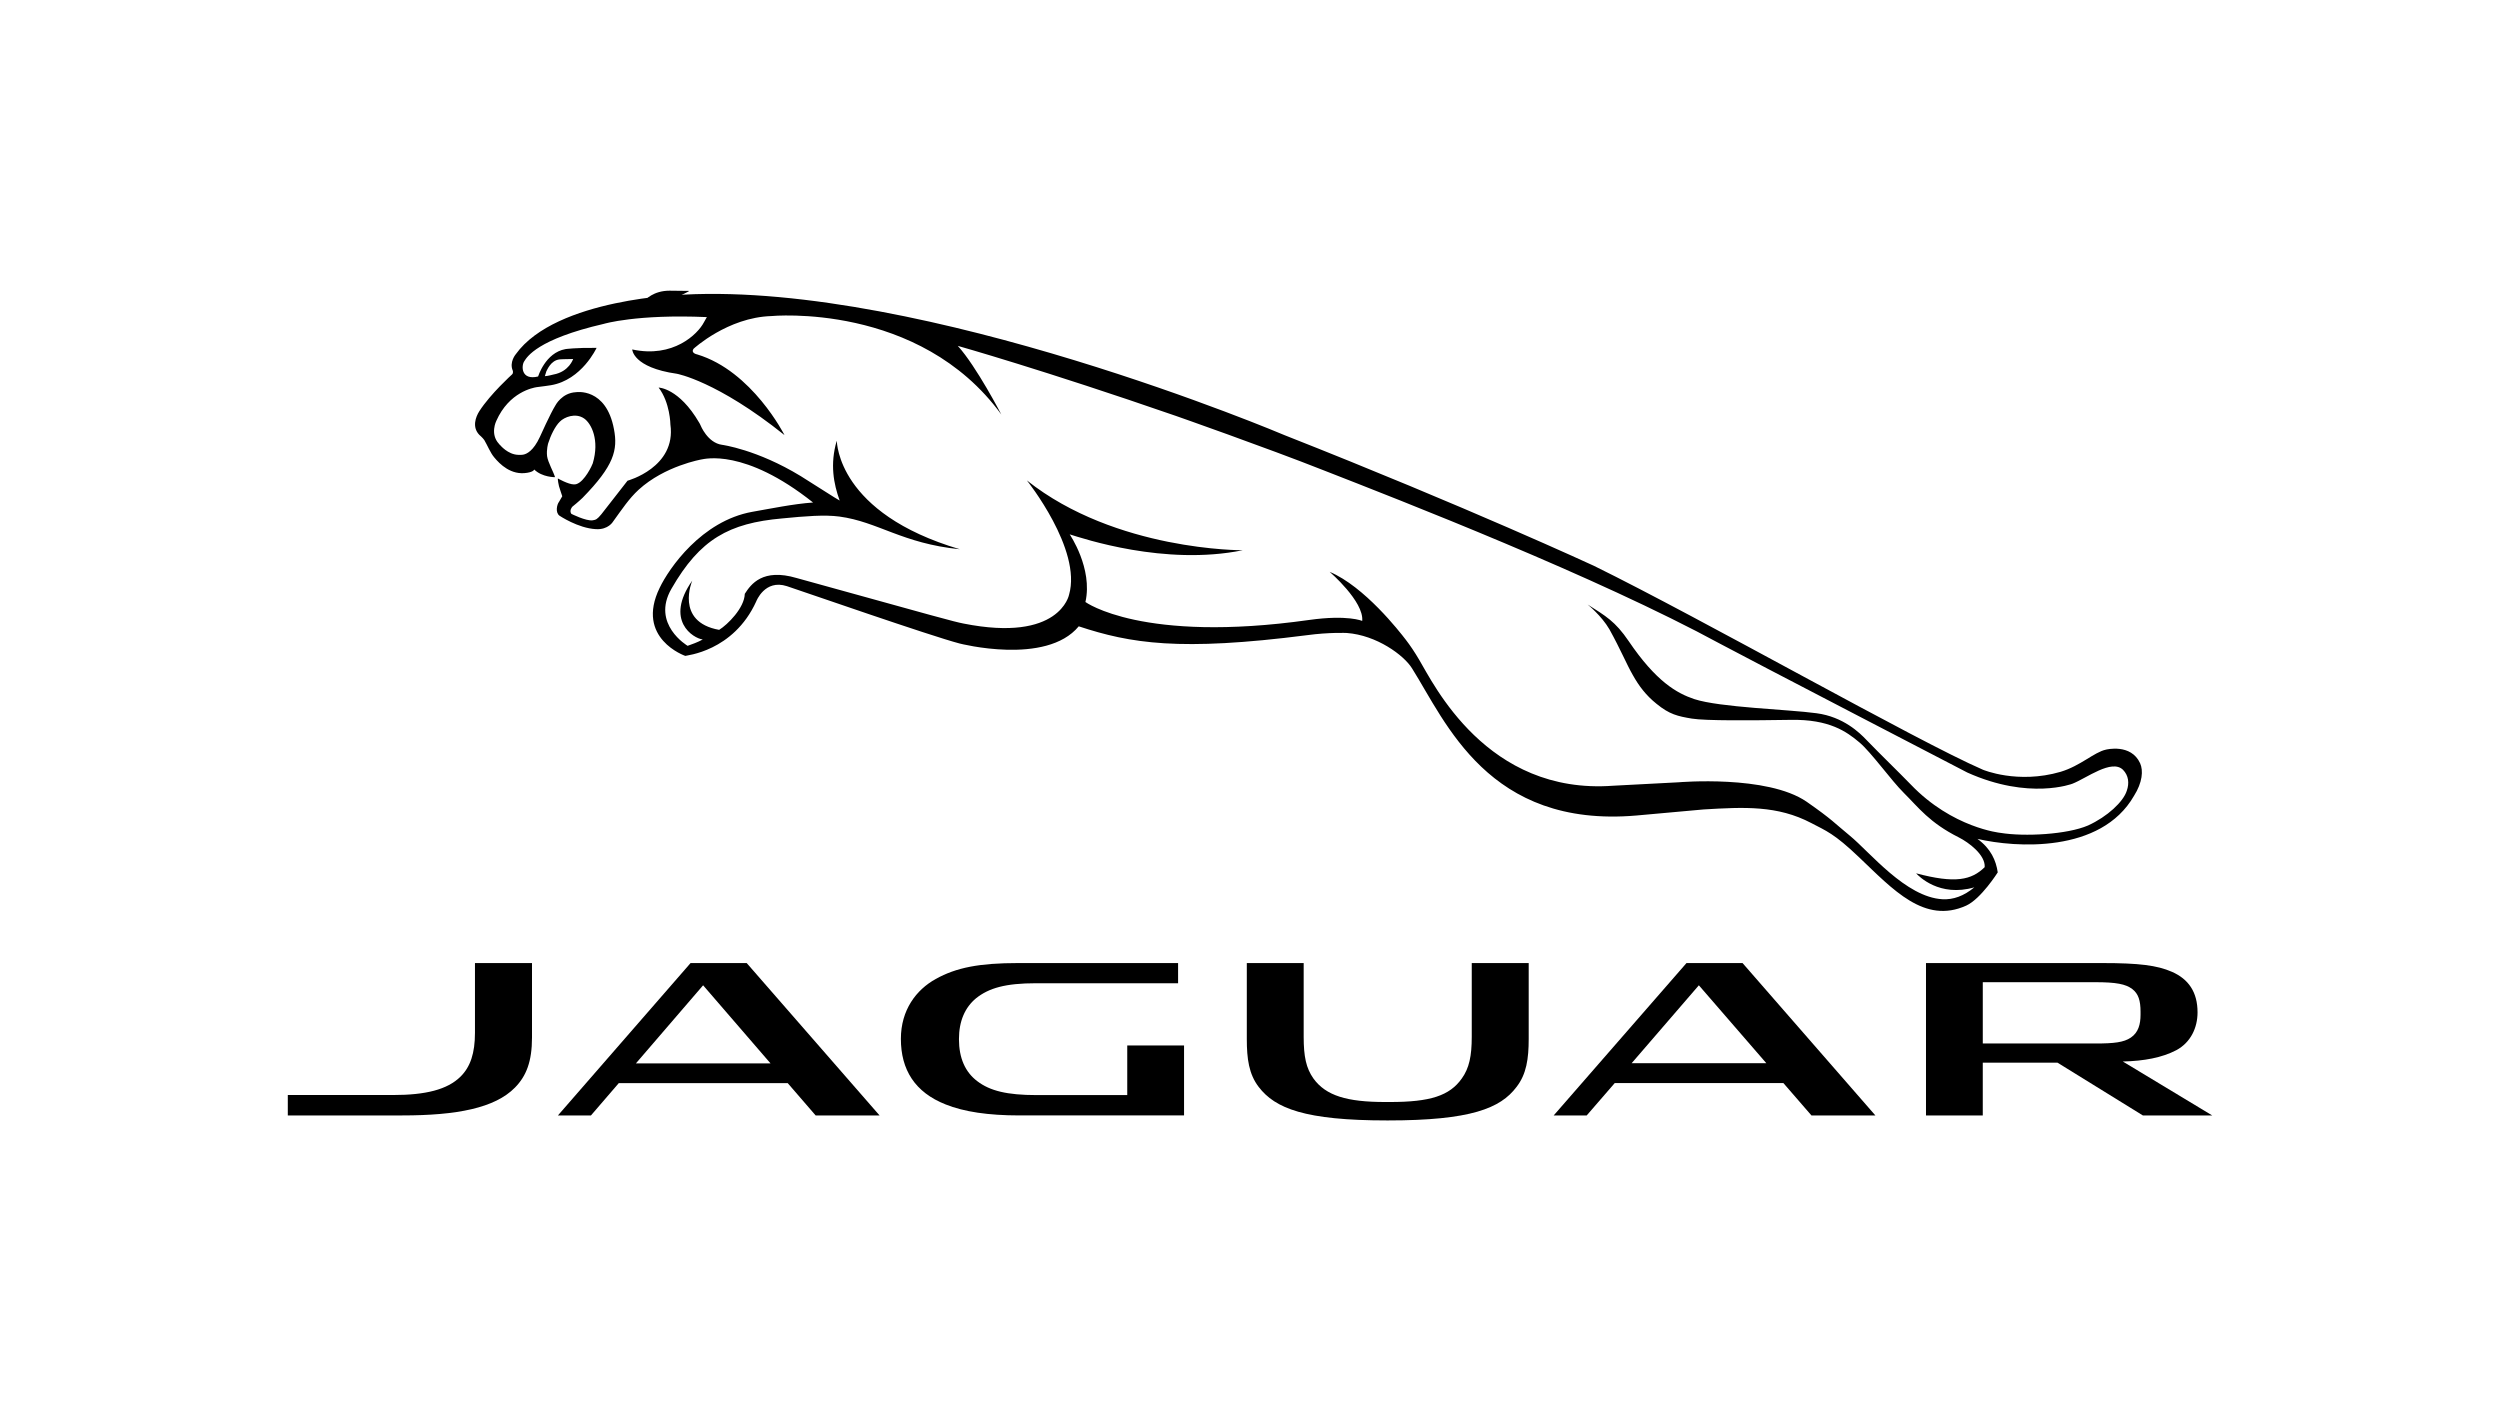
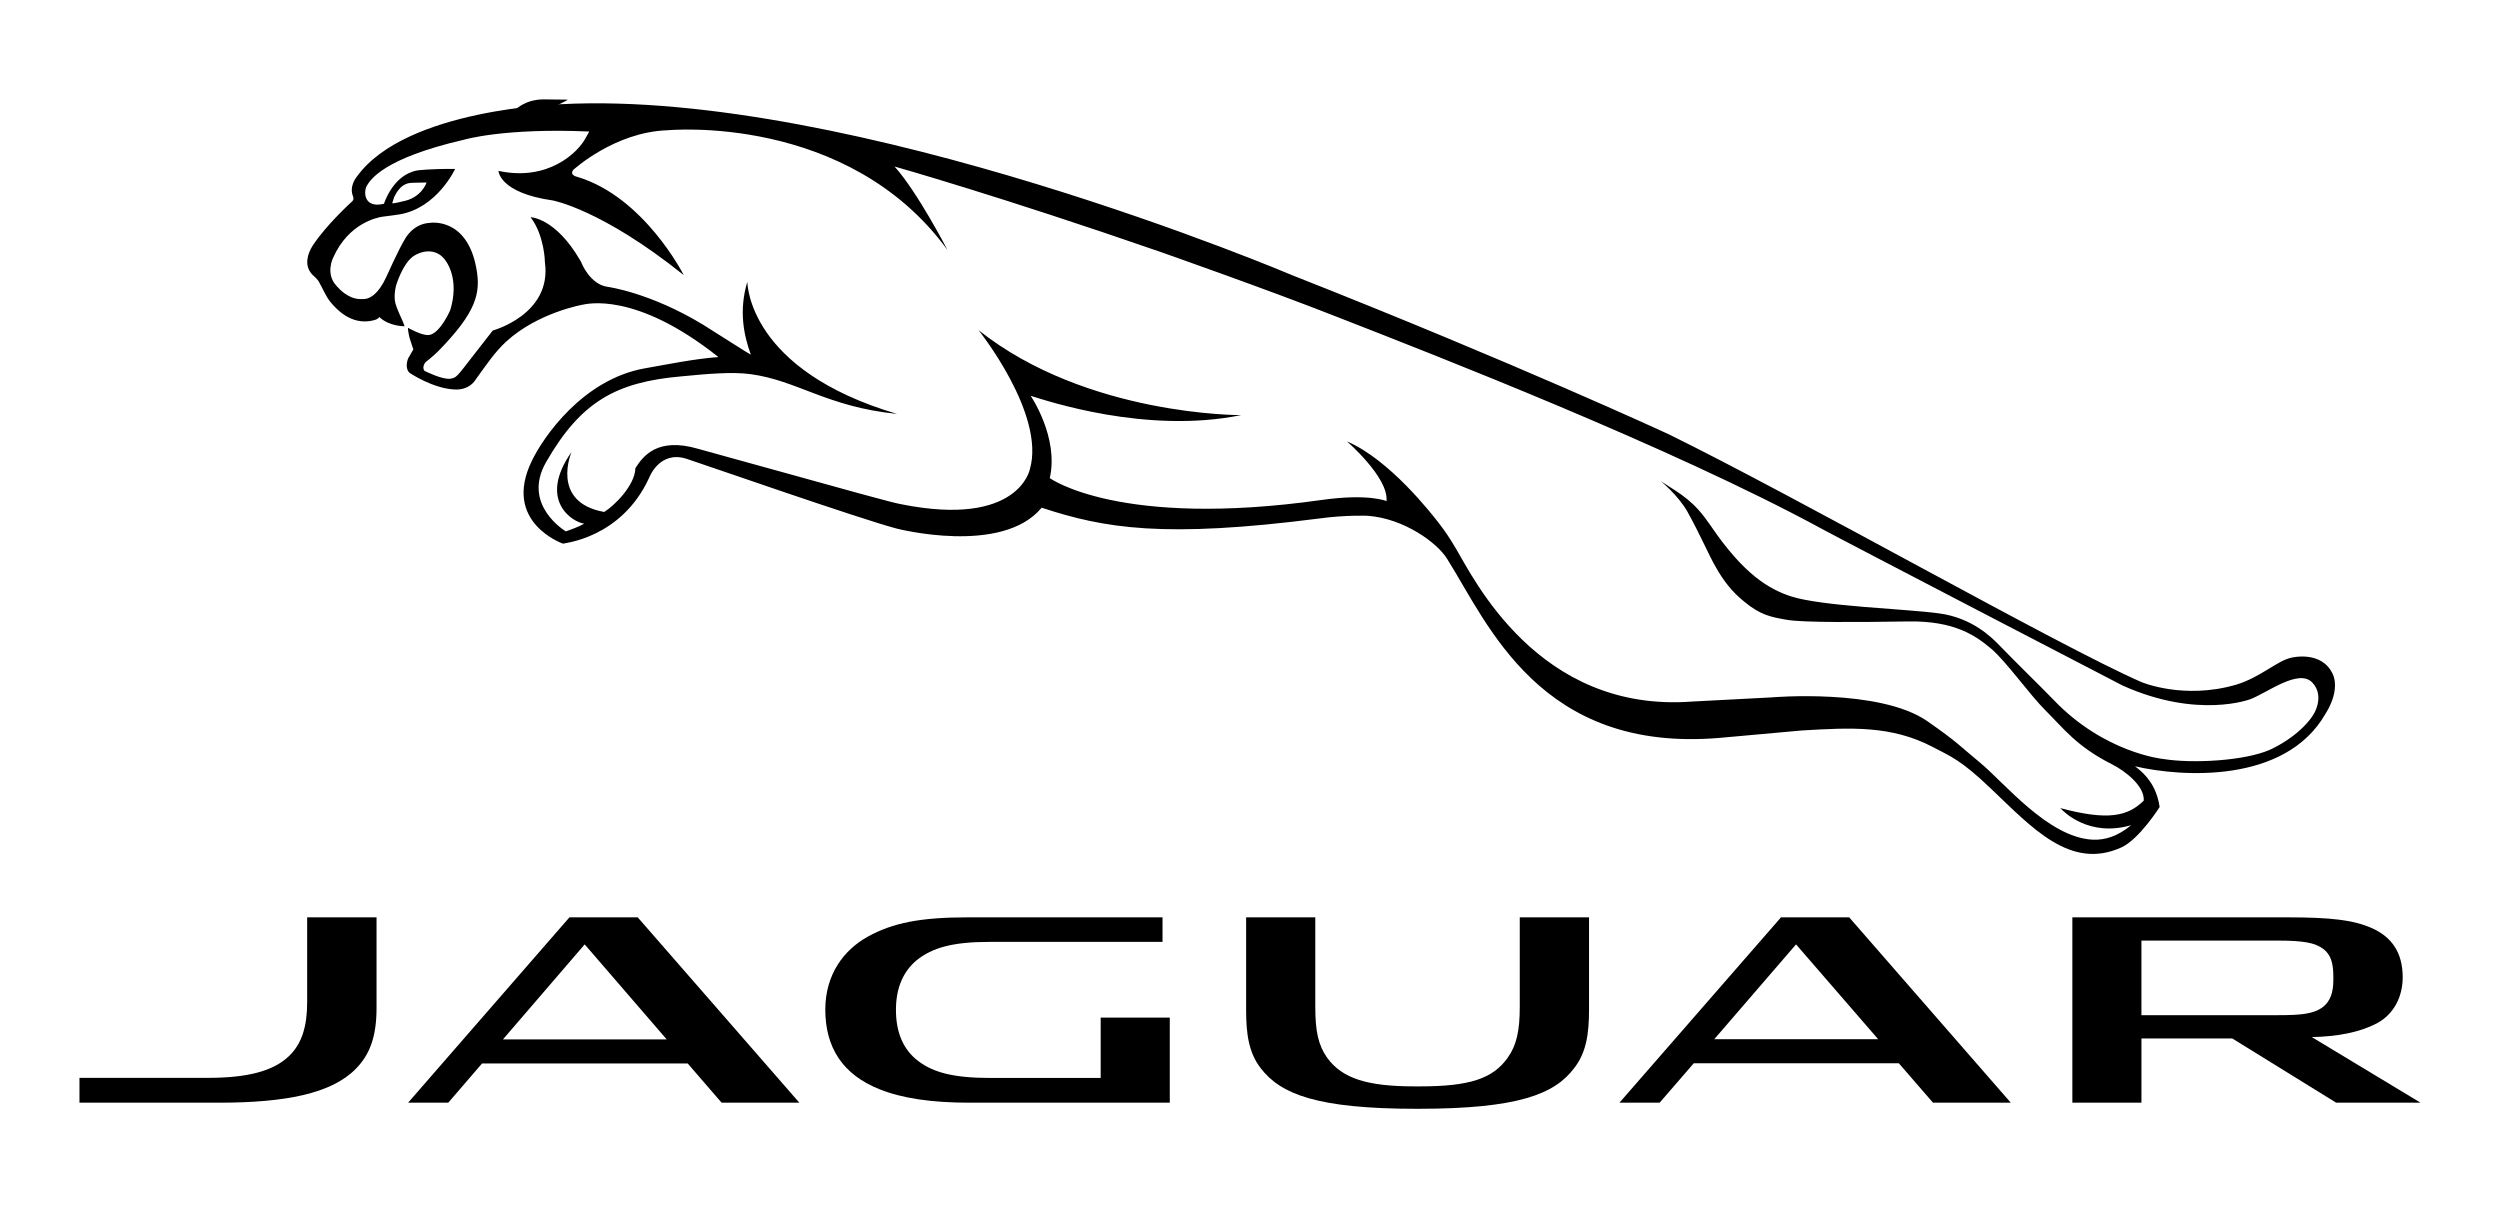
- <svg xmlns="http://www.w3.org/2000/svg" version="1.1" id="Layer_1" x="0px" y="0px" width="300px" height="169px" viewBox="0 0 300 169" enable-background="new 0 0 300 169" xml:space="preserve">
-   <g>
-     <path d="M78.754,36.181c1.057,0.023,2.262-0.406,3.061-0.793c0.561-0.27,0.936-0.479,0.883-0.479   c-0.723-0.018-1.924-0.027-2.361-0.027c-1.916,0-2.918,1.091-2.918,1.172c-0.027,0.056,0.24,0.097,0.666,0.104   C78.266,36.181,78.48,36.181,78.754,36.181" />
-     <path d="M58.117,52.81c0.377,0.638,0.725,1.527,1.186,2.07c0.67,0.816,2.029,2.184,3.953,1.856c0.83-0.137,0.848-0.396,0.848-0.396   c0.977,0.952,2.5,0.921,2.5,0.921c-0.174-0.611-0.855-1.788-0.953-2.518c-0.096-0.803,0.133-1.551,0.133-1.551   c0.283-0.899,0.811-2.03,1.404-2.601c0.512-0.524,1.861-1.099,2.914-0.368c0.863,0.606,1.865,2.572,1.031,5.376   c-0.055,0.197-0.984,2.204-1.975,2.496c0,0-0.1,0.035-0.283,0.035c-0.676,0-1.934-0.716-1.934-0.716s-0.031,0.183,0.137,0.927   c0.109,0.396,0.283,0.847,0.393,1.212c0,0-0.26,0.424-0.393,0.675c-0.229,0.284-0.475,1.246,0.055,1.651   c0,0,2.234,1.51,4.379,1.619c1.49,0.087,2.051-0.903,2.051-0.903c1.088-1.499,1.922-2.768,3.066-3.821   c3.15-2.883,7.57-3.645,7.57-3.645c0.293-0.031,5.121-1.391,13.367,5.172c-2.363,0.165-5.168,0.749-7.297,1.118   c-6.08,1.095-9.992,6.781-11.109,9.121c-2.961,6.079,3.074,8.168,3.074,8.168c0.045-0.059,5.76-0.497,8.51-6.53   c0,0,1.016-2.705,3.684-1.839c1.77,0.58,17.244,5.975,20.729,6.882c0,0,10.371,2.682,14.293-2.062   c6.213,2.048,12.066,3.028,27.391,1.063c2.691-0.365,4.771-0.265,4.771-0.265c3.588,0.265,6.863,2.668,7.834,4.25   c4.045,6.417,9.15,19.187,26.926,17.654l8.045-0.726c4.895-0.292,8.871-0.505,12.943,1.634c1.752,0.921,2.742,1.249,5.715,4.09   c4.09,3.891,7.865,8.086,12.879,5.811c1.779-0.82,3.775-3.985,3.775-3.985c-0.205-1.423-0.82-2.841-2.434-4.019   c4.547,1.063,14.807,1.756,18.781-5.158c1.025-1.618,1.133-3.042,0.738-3.917c-1.096-2.408-4.105-1.633-4.105-1.633   c-1.422,0.31-3.023,1.93-5.434,2.659c-5.17,1.51-9.33-0.252-9.33-0.252c-7.975-3.465-33.629-18.06-46.678-24.468   c0,0-15.135-7.009-37.123-15.678c0,0-43.211-18.353-72.053-16.865c0,0-15.369,0.418-20.203,7.16c0,0-0.793,0.93-0.361,1.951   c0,0,0.115,0.288-0.09,0.474c0,0-2.568,2.313-3.91,4.392c-0.459,0.717-0.896,1.934-0.008,2.852   C57.52,52.185,57.93,52.535,58.117,52.81 M59.555,50.511c1.541-3.484,4.441-3.981,4.828-4.05c0.406-0.036,1.738-0.237,1.738-0.237   c3.699-0.629,5.469-4.479,5.469-4.479c-2.5-0.032-3.727,0.146-3.727,0.146c-2.445,0.435-3.293,3.321-3.293,3.289   c-2.066,0.501-2.025-1.306-1.656-1.834c0.324-0.506,1.547-2.637,9.545-4.483c0,0,3.934-1.182,12.363-0.811l-0.354,0.629   c-0.738,1.423-3.695,4.319-8.602,3.252c0,0,0.059,2.166,5.354,2.918c0,0,4.813,0.862,12.92,7.361c0,0-3.881-7.694-10.477-9.682   c0,0-0.824-0.151-0.424-0.688c0,0,4.074-3.749,9.313-3.914c0,0,17.756-1.715,27.607,11.813c0,0-2.965-5.738-5.223-8.236   c0,0,10.303,2.904,26.174,8.405c0,0,10.809,3.794,17.709,6.521c9.357,3.657,32.713,12.728,47.645,20.847   c2.641,1.432,29.607,15.423,29.607,15.423c7.451,3.353,12.629,1.342,12.629,1.342c1.678-0.653,4.703-3.001,6.061-1.665   c0.674,0.688,0.771,1.601,0.455,2.508c-0.41,1.318-2.326,3.111-4.646,4.169c-2.49,1.077-7.59,1.369-10.539,0.886   c-0.004,0-5.742-0.584-10.736-5.797c-1.596-1.642-3.543-3.512-5.336-5.368c-0.789-0.825-2.74-2.759-5.979-3.188   c-3.355-0.464-11.598-0.684-14.672-1.697c-2.082-0.702-4.574-2.093-7.881-6.977c-1.602-2.357-2.742-2.991-4.914-4.374   c0,0,1.662,1.336,2.617,2.979c1.35,2.436,2.068,4.205,2.803,5.478c0.73,1.305,1.574,2.439,2.848,3.457   c1.555,1.276,2.549,1.495,4.24,1.778c1.637,0.27,7.146,0.224,11.861,0.151c4.652-0.083,6.723,1.422,8.252,2.709   c1.408,1.18,3.834,4.587,5.33,6.061c1.76,1.746,3.064,3.565,6.594,5.336c1.209,0.611,3.203,2.106,3.105,3.57   c-1.586,1.556-3.537,1.989-8.23,0.738c0.309,0.338,2.791,2.896,6.988,1.684c-1.279,1.054-2.531,1.495-3.824,1.428   c-4.4-0.242-8.715-5.656-11.121-7.63c-1.857-1.519-2.061-1.897-5.182-4.073c-4.734-3.252-15.369-2.331-15.369-2.331l-7.826,0.411   c-15.211,1.136-21.604-12.295-23.295-15.109c-0.566-0.962-1.092-1.737-1.598-2.394c-0.785-1.026-4.957-6.381-9.148-8.164   c0,0,4.137,3.563,3.908,5.893c0,0-1.729-0.771-6.391-0.114c-20.012,2.827-26.824-2.156-26.824-2.156   c0.912-4.037-1.889-8.119-1.889-8.119c1.551,0.476,11.398,3.813,20.766,1.906c0,0-15.229,0.101-25.9-8.378   c0,0,6.627,8.287,5.059,13.715c0,0-1.096,5.773-12.684,3.456c-1.227-0.246-2.682-0.656-20.008-5.459   c-4.076-1.203-5.48,0.739-6.221,1.898c-0.041,1.69-2.061,3.697-3.078,4.322c-5.355-0.962-3.221-5.915-3.221-5.915   c-3.369,4.799,0.129,6.938,1.256,7.069c-0.648,0.355-1.273,0.564-1.816,0.762c0,0-4.404-2.595-1.938-6.854   c3.42-5.956,6.908-7.868,13.279-8.433c2.787-0.274,5.1-0.461,6.873-0.225c4.629,0.621,7.549,3.233,14.453,3.923   c-14.686-4.337-14.721-12.812-14.768-12.971c0-0.022-0.014-0.022-0.014-0.022c-0.811,2.79-0.369,5.13,0.361,7.15   c-0.215-0.087-3.434-2.17-4.67-2.932c-5.273-3.211-9.455-3.759-9.455-3.759c-1.732-0.236-2.568-2.334-2.568-2.334   c-0.027-0.114-0.121-0.219-0.162-0.315c-2.432-4.177-4.873-4.219-4.873-4.219c1.389,1.812,1.416,4.443,1.416,4.443   c0.715,5.144-5.146,6.735-5.146,6.735c-3.578,4.528-3.406,4.629-4.182,4.752c-0.803,0.114-2.563-0.779-2.563-0.779   c-0.283-0.421,0.127-0.858,0.127-0.858c0.68-0.537,1.219-1.058,1.219-1.058c3.789-3.871,4.25-5.751,3.771-8.245   c-0.943-5.035-4.561-4.434-4.561-4.434c-1.701,0.083-2.463,1.582-2.463,1.582c-0.588,0.932-1.865,3.782-1.865,3.782   c-0.779,1.691-1.596,2.061-2.002,2.129c-0.182,0.042-0.492,0.023-0.621,0.023c-1.227-0.047-2.129-1.149-2.129-1.149   c-0.064-0.056-0.127-0.114-0.156-0.168C58.77,52.08,59.555,50.511,59.555,50.511 M65.383,45.139c0,0,0.146-0.476,0.182-0.588   c0.076-0.093,0.502-1.311,1.596-1.425c0,0,0.629-0.045,1.615-0.045c0,0-0.484,1.528-2.377,1.866   C66.398,44.947,65.674,45.139,65.383,45.139" />
-     <path d="M61.797,130.508c1.373-1.396,2.043-3.151,2.043-6.001v-8.939h-6.844v8.374c0,2.427-0.543,4.086-1.742,5.262   c-1.58,1.557-4.197,2.198-8.068,2.198h-12.65v2.45h13.74C54.791,133.852,59.381,132.976,61.797,130.508" />
-     <path d="M214.004,129.965l3.369,3.887h7.672l-15.939-18.284h-6.727l-15.936,18.284h3.963l3.365-3.887H214.004z M203.863,118.235   l8.098,9.35h-16.164L203.863,118.235z" />
-     <path d="M97.877,133.852h7.67l-15.943-18.284h-6.736l-15.916,18.284h3.963l3.334-3.873h20.281L97.877,133.852z M76.309,127.607   l8.064-9.372l8.09,9.372H76.309z" />
-     <path d="M261.16,126.021c1.732-0.931,2.545-2.699,2.545-4.537c0-2.445-1.094-4-3.074-4.866c-1.787-0.785-3.984-1.05-8.346-1.05   h-21.166v18.284h6.814v-6.335h8.961l10.248,6.335h8.322l-10.727-6.472C257.275,127.325,259.445,126.919,261.16,126.021    M237.934,125.218v-7.355h13.457c2.559,0,3.686,0.223,4.48,0.82c0.742,0.565,0.994,1.396,0.994,2.724v0.351   c0,1.167-0.266,2.139-1.16,2.75c-0.857,0.583-2.047,0.711-4.232,0.711H237.934z" />
-     <path d="M149.617,115.567v9.122c0,2.354,0.248,4.218,1.436,5.755c1.961,2.555,5.52,4.009,15.393,4.009h0.123   c9.916,0,13.48-1.454,15.406-4.009c1.203-1.537,1.469-3.401,1.469-5.778v-9.099h-6.834v8.857c0,2.294-0.305,3.758-1.189,4.989   c-1.463,2.08-3.803,2.828-8.609,2.828h-0.588c-4.57,0-7.119-0.748-8.617-2.828c-0.869-1.231-1.166-2.622-1.166-4.989v-8.857   H149.617z" />
-     <path d="M124.322,117.989h17.049v-2.422H122.18c-4.643,0-7.424,0.533-9.9,1.916c-2.336,1.295-4.174,3.712-4.174,7.183   c0,3.699,1.678,6.408,5.371,7.867c2.201,0.885,5.129,1.318,8.826,1.318h19.783v-8.396h-6.816v5.956h-10.881   c-3.545,0-5.598-0.511-7.111-1.665c-1.451-1.094-2.203-2.772-2.203-5.048c0-2.18,0.725-3.804,2.053-4.908   C118.668,118.564,120.656,117.989,124.322,117.989" />
-   </g>
+ <svg xmlns="http://www.w3.org/2000/svg" id="Layer_1" version="1.1" viewBox="0 0 246.607 118.843">
+   <path d="M52.057,11.102c1.057.023,2.262-.406,3.061-.793.56-.27.935-.479.883-.479-.723-.018-1.924-.027-2.361-.027-1.916,0-2.918,1.091-2.918,1.172-.027.056.24.097.666.104.182.023.396.023.67.023" />
+   <path d="M31.421,27.731c.377.638.725,1.527,1.185,2.07.67.816,2.029,2.184,3.953,1.856.83-.137.848-.396.848-.396.977.952,2.5.921,2.5.921-.174-.611-.856-1.788-.953-2.518-.096-.803.133-1.551.133-1.551.283-.899.811-2.03,1.404-2.601.512-.524,1.861-1.099,2.914-.368.863.606,1.865,2.572,1.031,5.376-.055.197-.984,2.204-1.975,2.496,0,0-.1.035-.283.035-.676,0-1.934-.716-1.934-.716,0,0-.031.183.137.927.109.396.283.847.393,1.212,0,0-.26.424-.393.675-.229.284-.475,1.246.055,1.651,0,0,2.234,1.51,4.379,1.619,1.49.087,2.051-.903,2.051-.903,1.088-1.499,1.922-2.768,3.066-3.821,3.15-2.883,7.57-3.645,7.57-3.645.293-.031,5.121-1.391,13.367,5.172-2.363.165-5.168.749-7.297,1.118-6.08,1.095-9.992,6.781-11.109,9.121-2.961,6.079,3.074,8.168,3.074,8.168.045-.059,5.76-.497,8.51-6.53,0,0,1.016-2.705,3.684-1.839,1.77.58,17.244,5.975,20.729,6.882,0,0,10.371,2.682,14.293-2.061,6.213,2.048,12.066,3.028,27.391,1.063,2.692-.365,4.772-.265,4.772-.265,3.588.265,6.863,2.668,7.834,4.25,4.045,6.417,9.15,19.186,26.926,17.654l8.045-.726c4.895-.292,8.871-.505,12.943,1.634,1.752.921,2.742,1.249,5.715,4.09,4.09,3.891,7.865,8.086,12.879,5.811,1.779-.82,3.775-3.985,3.775-3.985-.205-1.423-.82-2.841-2.434-4.019,4.547,1.062,14.807,1.756,18.781-5.158,1.025-1.618,1.133-3.042.738-3.917-1.096-2.408-4.105-1.633-4.105-1.633-1.422.31-3.024,1.93-5.434,2.659-5.17,1.51-9.33-.252-9.33-.252-7.975-3.465-33.629-18.06-46.678-24.468,0,0-15.135-7.009-37.123-15.678,0,0-43.211-18.353-72.053-16.865,0,0-15.369.418-20.203,7.16,0,0-.793.93-.361,1.951,0,0,.115.288-.09.474,0,0-2.568,2.312-3.91,4.392-.459.717-.896,1.934-.008,2.852,0,0,.41.351.598.625M32.858,25.432c1.541-3.484,4.441-3.981,4.828-4.05.406-.036,1.738-.237,1.738-.237,3.699-.629,5.469-4.478,5.469-4.478-2.5-.032-3.726.145-3.726.145-2.445.435-3.293,3.321-3.293,3.289-2.066.501-2.025-1.306-1.656-1.834.324-.506,1.547-2.637,9.545-4.483,0,0,3.934-1.182,12.363-.81l-.353.629c-.738,1.423-3.695,4.319-8.602,3.252,0,0,.059,2.166,5.353,2.918,0,0,4.812.862,12.92,7.361,0,0-3.881-7.694-10.477-9.682,0,0-.824-.151-.424-.689,0,0,4.074-3.749,9.312-3.914,0,0,17.756-1.715,27.608,11.812,0,0-2.965-5.738-5.223-8.236,0,0,10.303,2.904,26.174,8.405,0,0,10.809,3.794,17.709,6.521,9.357,3.657,32.713,12.728,47.645,20.847,2.641,1.432,29.608,15.423,29.608,15.423,7.451,3.353,12.629,1.342,12.629,1.342,1.678-.653,4.703-3.001,6.06-1.665.674.688.772,1.601.455,2.508-.41,1.318-2.326,3.111-4.647,4.169-2.49,1.077-7.59,1.369-10.539.886-.004,0-5.742-.584-10.736-5.797-1.596-1.642-3.543-3.512-5.336-5.368-.789-.825-2.74-2.759-5.979-3.189-3.355-.464-11.598-.684-14.672-1.697-2.082-.702-4.574-2.093-7.881-6.977-1.602-2.357-2.742-2.991-4.914-4.374,0,0,1.662,1.336,2.617,2.978,1.35,2.436,2.068,4.205,2.803,5.478.73,1.305,1.574,2.439,2.848,3.457,1.555,1.276,2.549,1.495,4.24,1.778,1.637.27,7.146.224,11.861.151,4.652-.083,6.723,1.422,8.252,2.709,1.408,1.18,3.834,4.587,5.33,6.061,1.76,1.746,3.065,3.565,6.594,5.336,1.209.611,3.203,2.107,3.105,3.57-1.586,1.556-3.537,1.989-8.23.738.309.338,2.791,2.897,6.988,1.684-1.279,1.054-2.531,1.495-3.824,1.428-4.4-.242-8.715-5.656-11.121-7.63-1.858-1.519-2.061-1.897-5.182-4.073-4.734-3.252-15.369-2.331-15.369-2.331l-7.826.411c-15.211,1.136-21.603-12.295-23.295-15.109-.566-.962-1.092-1.737-1.598-2.393-.785-1.026-4.957-6.381-9.148-8.164,0,0,4.137,3.562,3.908,5.893,0,0-1.728-.772-6.391-.114-20.012,2.827-26.824-2.156-26.824-2.156.912-4.037-1.889-8.119-1.889-8.119,1.551.476,11.398,3.814,20.766,1.906,0,0-15.228.101-25.9-8.378,0,0,6.627,8.287,5.059,13.715,0,0-1.096,5.774-12.684,3.456-1.227-.246-2.682-.656-20.008-5.459-4.076-1.203-5.48.739-6.221,1.898-.041,1.691-2.06,3.697-3.078,4.322-5.355-.962-3.221-5.915-3.221-5.915-3.369,4.799.129,6.938,1.256,7.069-.648.355-1.273.564-1.816.762,0,0-4.404-2.595-1.938-6.854,3.42-5.956,6.908-7.868,13.279-8.433,2.787-.274,5.1-.461,6.873-.225,4.629.621,7.549,3.233,14.453,3.923-14.686-4.337-14.721-12.811-14.768-12.971,0-.022-.014-.022-.014-.022-.81,2.79-.369,5.13.361,7.15-.215-.087-3.434-2.17-4.67-2.932-5.274-3.211-9.455-3.759-9.455-3.759-1.732-.236-2.568-2.334-2.568-2.334-.027-.114-.121-.219-.162-.315-2.432-4.177-4.873-4.219-4.873-4.219,1.389,1.811,1.416,4.443,1.416,4.443.715,5.144-5.146,6.735-5.146,6.735-3.578,4.528-3.406,4.629-4.182,4.752-.803.114-2.562-.779-2.562-.779-.283-.421.127-.858.127-.858.68-.537,1.219-1.058,1.219-1.058,3.789-3.871,4.25-5.751,3.771-8.245-.943-5.035-4.56-4.434-4.56-4.434-1.701.083-2.463,1.582-2.463,1.582-.588.932-1.865,3.782-1.865,3.782-.779,1.691-1.596,2.06-2.002,2.129-.182.042-.492.023-.621.023-1.226-.047-2.129-1.149-2.129-1.149-.064-.056-.127-.114-.156-.168-1.111-1.182-.326-2.751-.326-2.751M38.686,20.06s.147-.476.182-.588c.076-.093.502-1.311,1.596-1.425,0,0,.629-.045,1.615-.045,0,0-.484,1.528-2.377,1.866,0,0-.725.191-1.016.191" />
+   <path d="M35.1,105.429c1.373-1.396,2.043-3.151,2.043-6.001v-8.939h-6.844v8.374c0,2.427-.543,4.086-1.742,5.262-1.58,1.557-4.197,2.198-8.068,2.198H7.839v2.45h13.74c6.516,0,11.105-.876,13.521-3.344" />
+   <path d="M187.307,104.886l3.369,3.887h7.672l-15.939-18.284h-6.727l-15.935,18.284h3.963l3.365-3.887h20.232ZM177.167,93.157l8.098,9.35h-16.164l8.066-9.35Z" />
+   <path d="M71.18,108.773h7.67l-15.943-18.284h-6.736l-15.916,18.284h3.963l3.334-3.873h20.281l3.348,3.873ZM49.612,102.529l8.064-9.372,8.09,9.372h-16.154Z" />
+   <path d="M234.464,100.942c1.732-.931,2.545-2.699,2.545-4.537,0-2.445-1.094-4-3.074-4.866-1.787-.785-3.984-1.05-8.346-1.05h-21.166v18.284h6.815v-6.335h8.961l10.248,6.335h8.322l-10.726-6.472c2.537-.055,4.707-.461,6.422-1.359M211.237,100.139v-7.356h13.457c2.559,0,3.686.223,4.48.82.742.565.994,1.395.994,2.724v.351c0,1.167-.266,2.139-1.16,2.75-.857.583-2.047.711-4.232.711h-13.539Z" />
+   <path d="M122.921,90.489v9.122c0,2.354.248,4.218,1.435,5.755,1.961,2.555,5.52,4.009,15.393,4.009h.123c9.916,0,13.48-1.454,15.406-4.009,1.203-1.537,1.469-3.401,1.469-5.778v-9.099h-6.834v8.857c0,2.294-.305,3.758-1.189,4.989-1.463,2.08-3.803,2.828-8.609,2.828h-.588c-4.57,0-7.119-.748-8.617-2.828-.869-1.231-1.166-2.622-1.166-4.989v-8.857h-6.822Z" />
+   <path d="M97.626,92.911h17.049v-2.422h-19.191c-4.643,0-7.424.533-9.9,1.916-2.336,1.295-4.174,3.712-4.174,7.183,0,3.699,1.678,6.408,5.371,7.867,2.201.885,5.129,1.318,8.826,1.318h19.783v-8.397h-6.816v5.956h-10.881c-3.545,0-5.598-.511-7.111-1.665-1.451-1.094-2.203-2.772-2.203-5.048,0-2.18.725-3.804,2.053-4.908,1.541-1.226,3.529-1.801,7.195-1.801" />
</svg>
